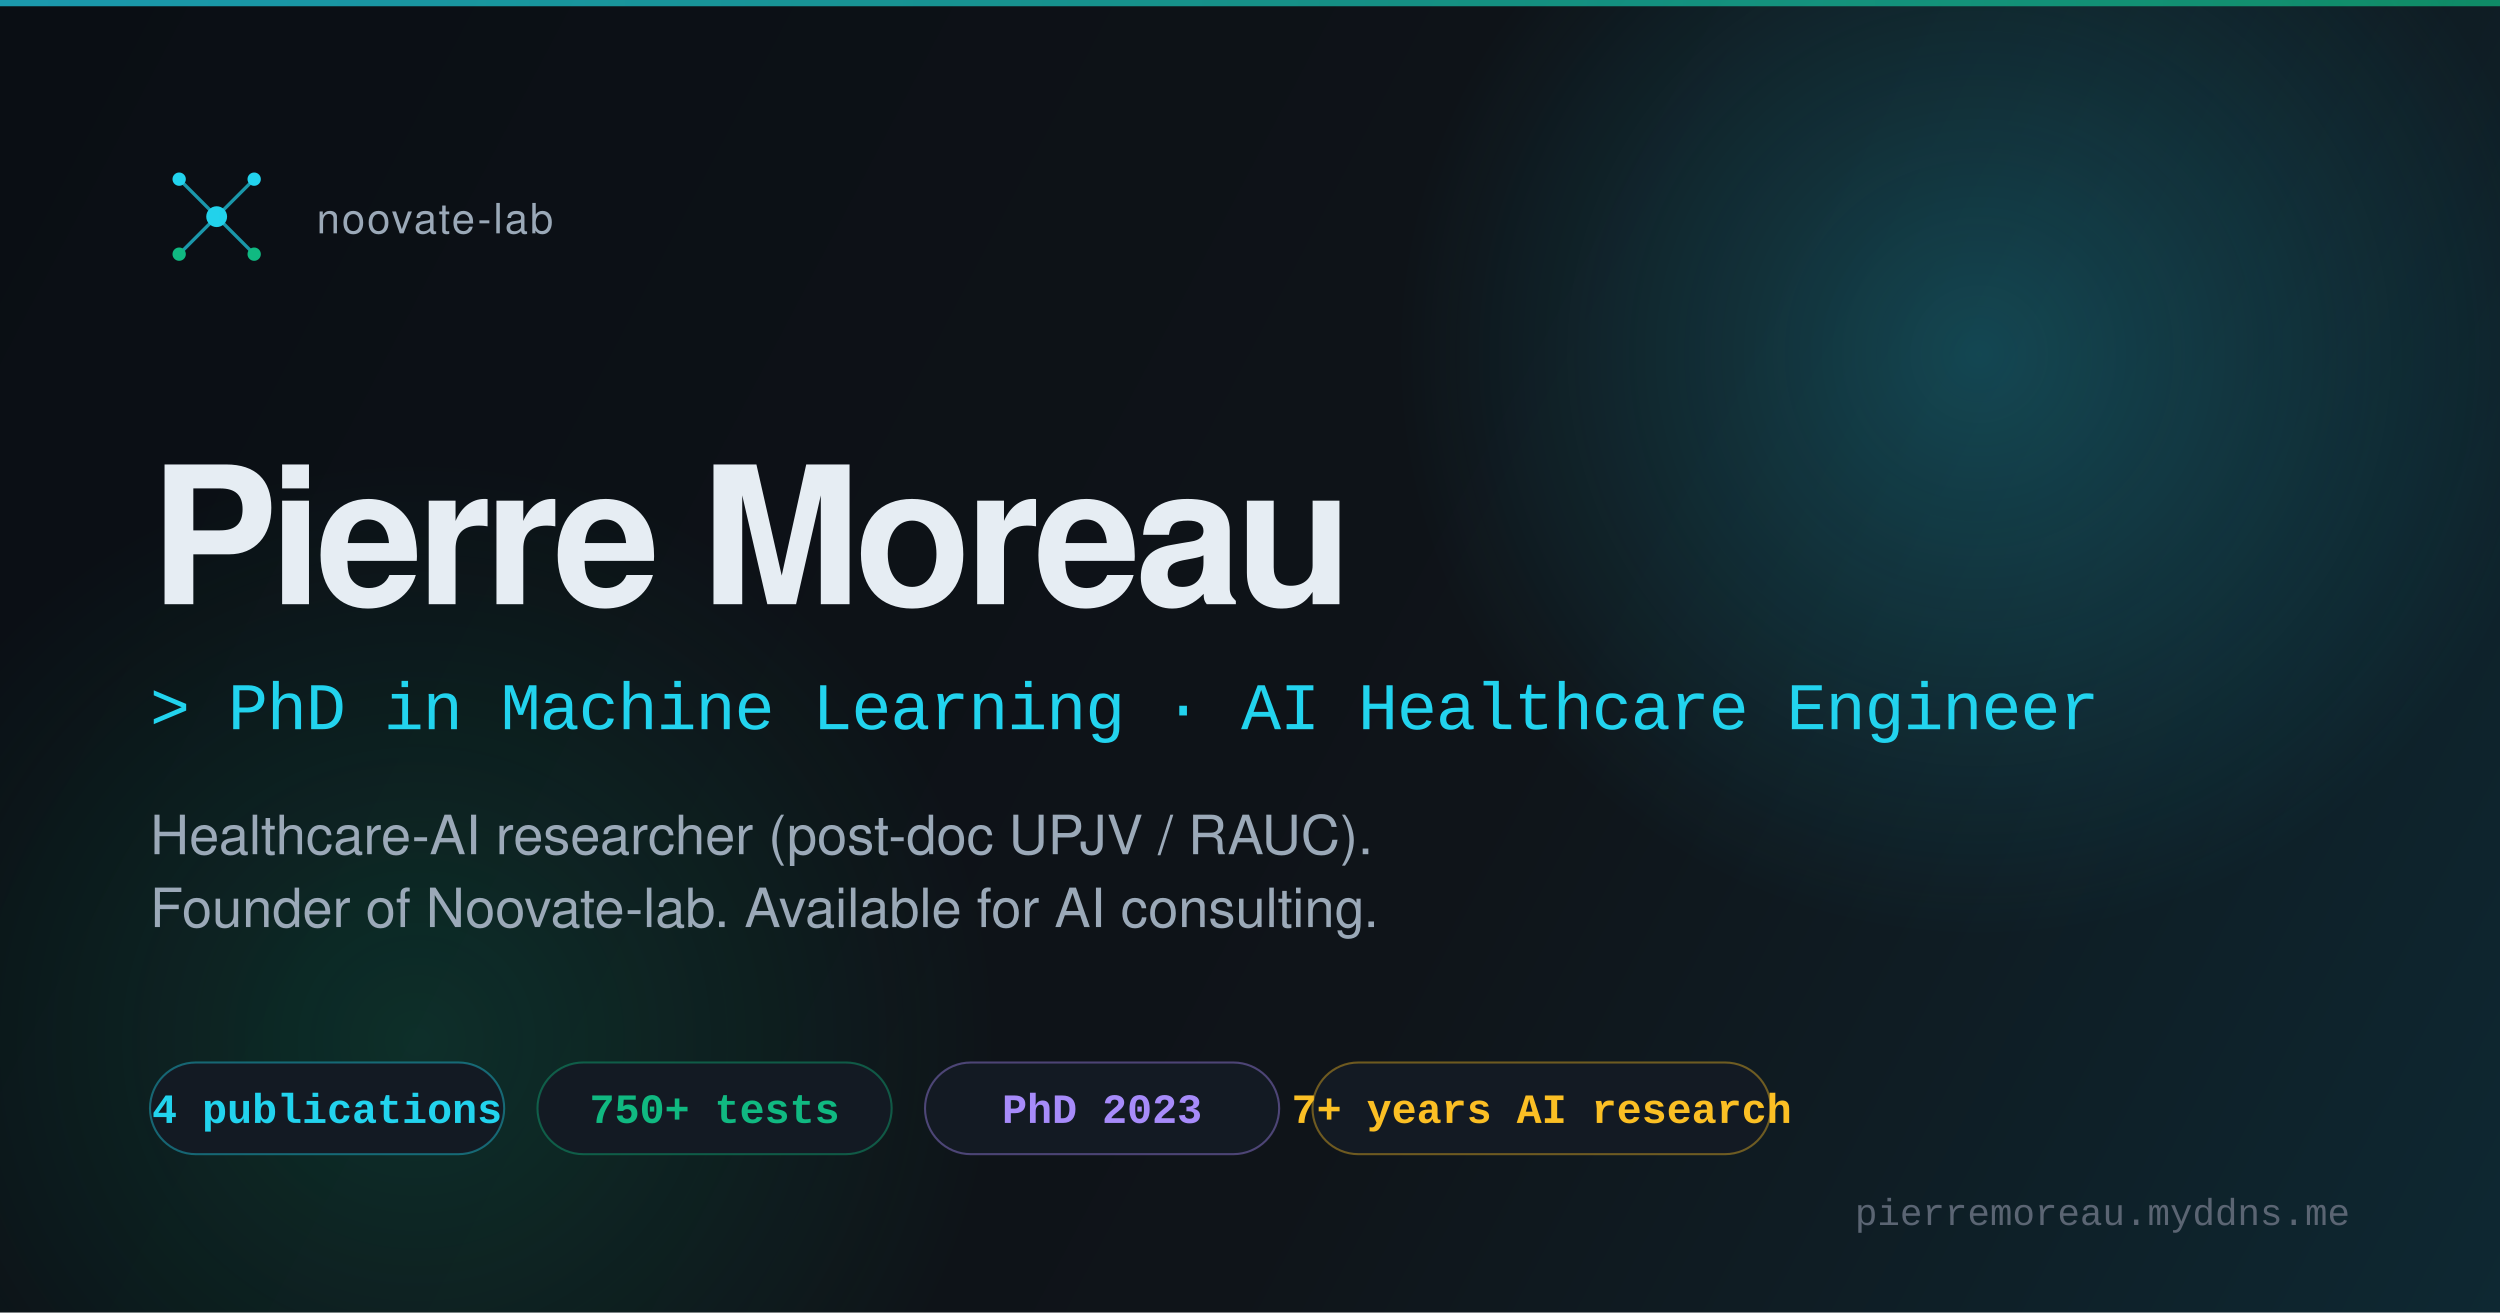
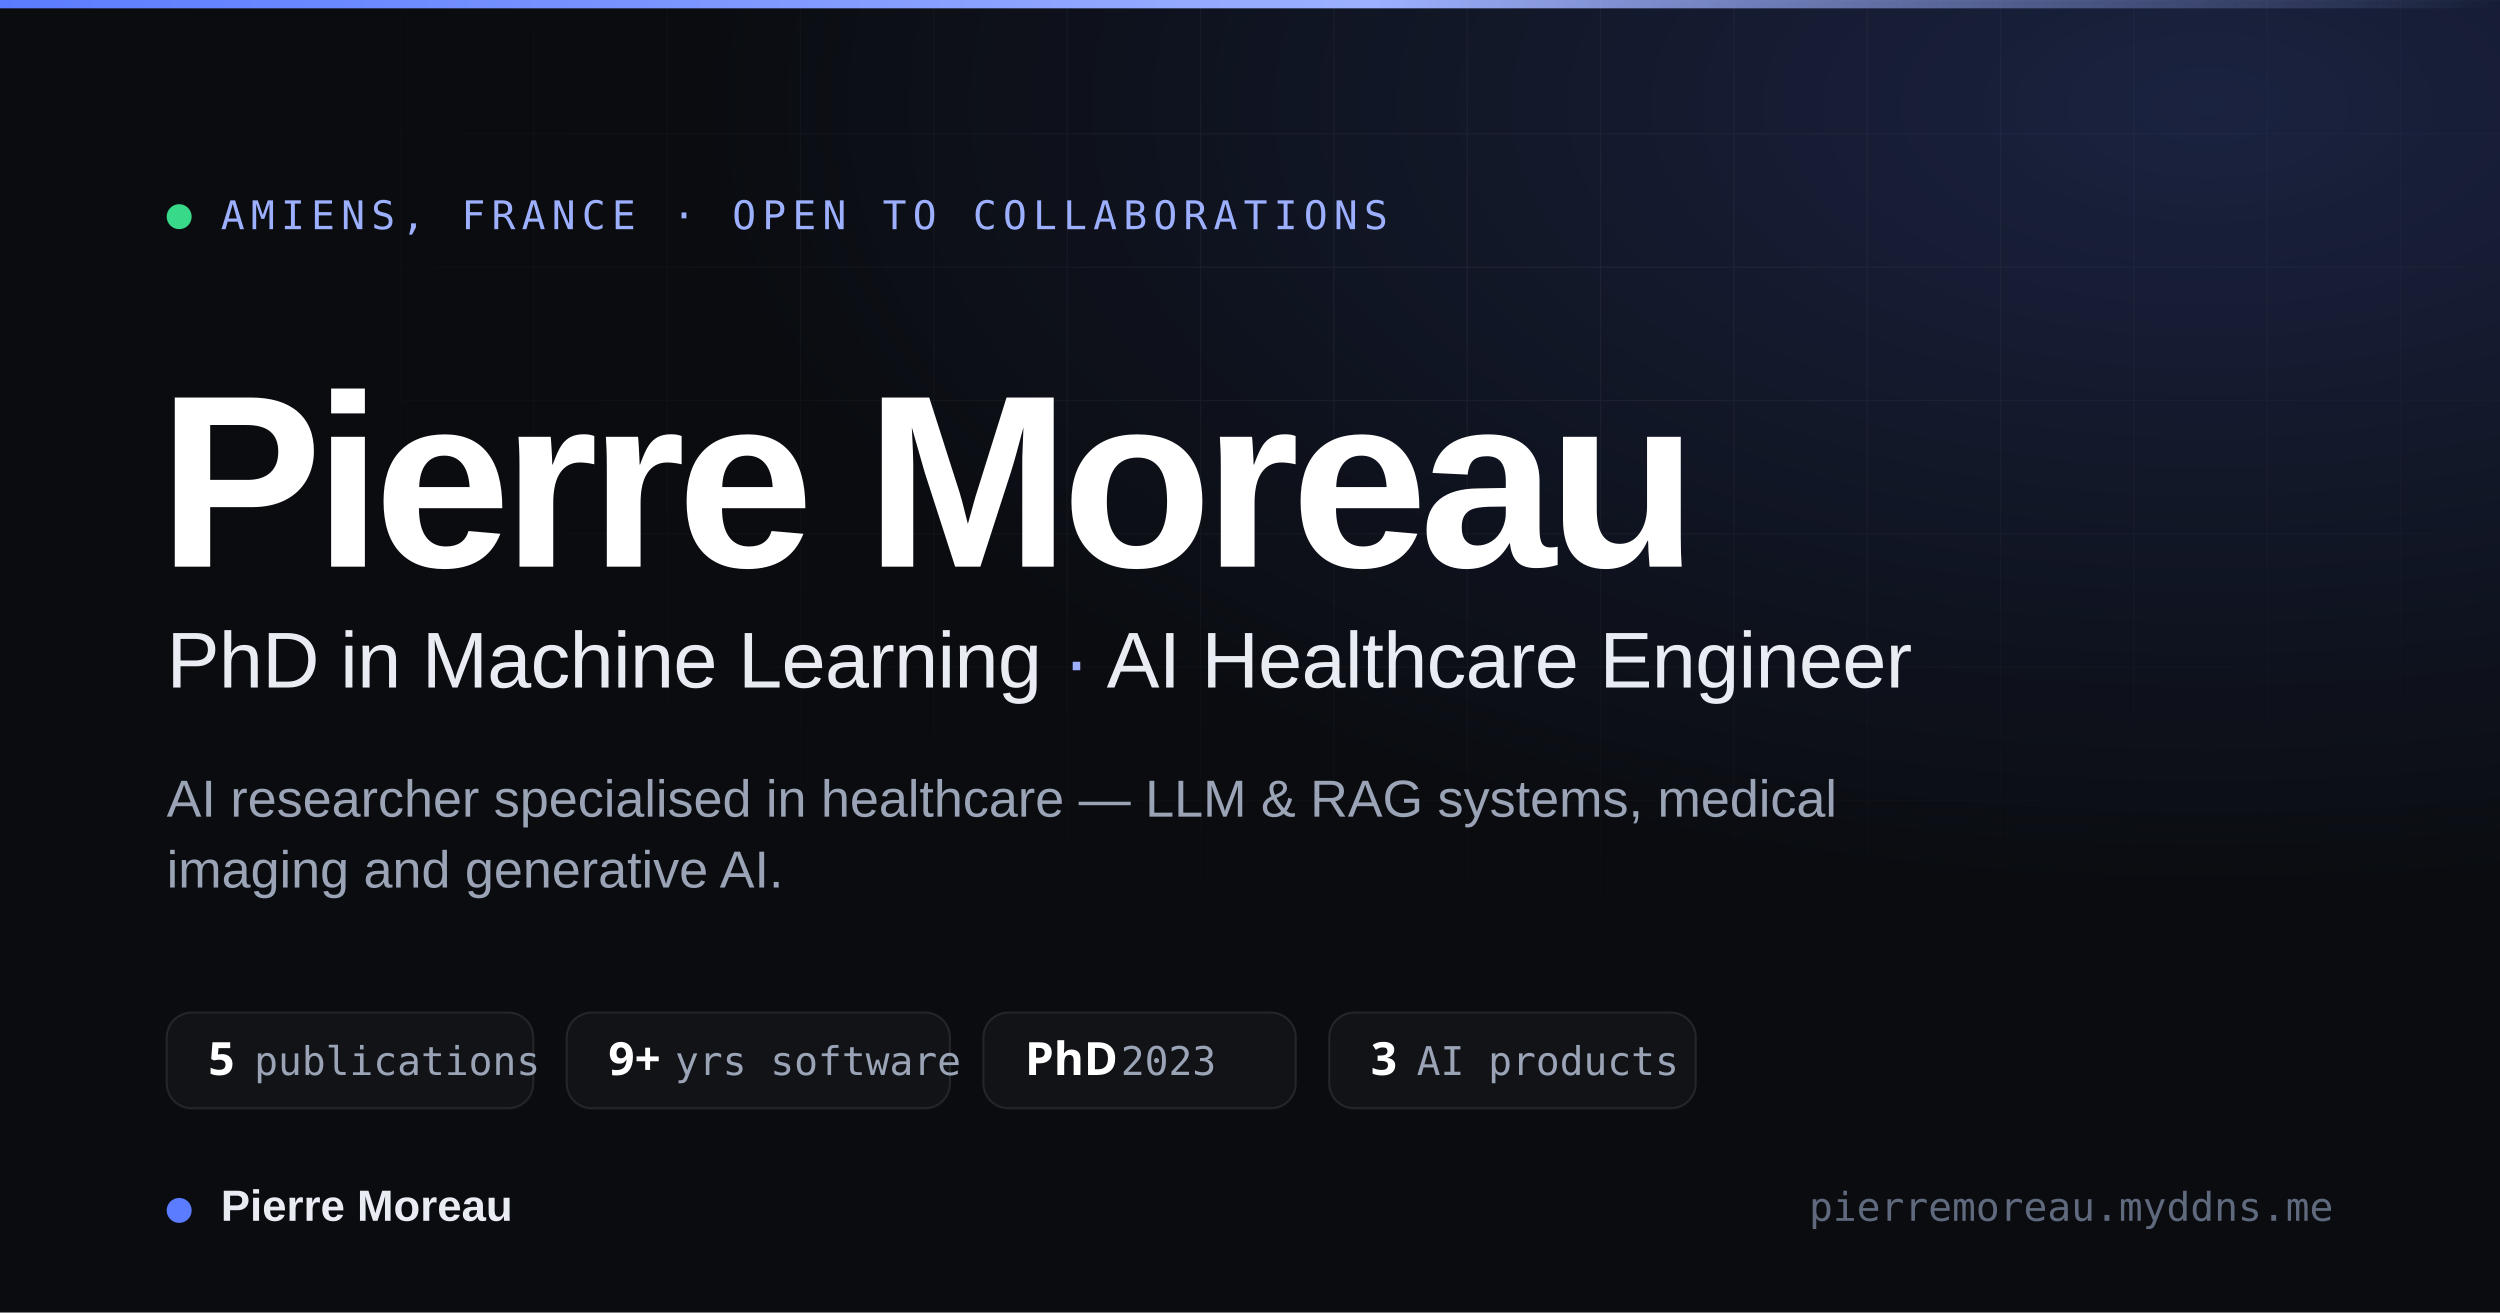
- <svg xmlns="http://www.w3.org/2000/svg" viewBox="0 0 1200 630" width="1200" height="630">
+ <svg xmlns="http://www.w3.org/2000/svg" viewBox="0 0 1200 630" width="1200" height="630" font-family="'Space Grotesk','Helvetica Neue',Arial,sans-serif">
  <defs>
-     <linearGradient id="bg" x1="0" y1="0" x2="1200" y2="630" gradientUnits="userSpaceOnUse">
-       <stop offset="0" stop-color="#0a0e14" />
-       <stop offset="0.6" stop-color="#0f1419" />
-       <stop offset="1" stop-color="#0e2832" />
+     <radialGradient id="glow" cx="88%" cy="8%" r="60%">
+       <stop offset="0" stop-color="#5b7cff" stop-opacity="0.20" />
+       <stop offset="1" stop-color="#5b7cff" stop-opacity="0" />
+     </radialGradient>
+     <linearGradient id="hair" x1="0" y1="0" x2="1200" y2="0" gradientUnits="userSpaceOnUse">
+       <stop offset="0" stop-color="#5b7cff" />
+       <stop offset="0.55" stop-color="#9db0ff" />
+       <stop offset="1" stop-color="#9db0ff" stop-opacity="0" />
    </linearGradient>
-     <linearGradient id="accent" x1="0" y1="0" x2="1200" y2="0" gradientUnits="userSpaceOnUse">
-       <stop offset="0" stop-color="#22d3ee" />
-       <stop offset="1" stop-color="#10b981" />
-     </linearGradient>
-     <radialGradient id="orb1" cx="950" cy="170" r="280" gradientUnits="userSpaceOnUse">
-       <stop offset="0" stop-color="#22d3ee" stop-opacity="0.25" />
-       <stop offset="1" stop-color="#22d3ee" stop-opacity="0" />
+     <pattern id="grid" width="64" height="64" patternUnits="userSpaceOnUse">
+       <path d="M64 0H0V64" fill="none" stroke="#ffffff" stroke-opacity="0.055" stroke-width="1" />
+     </pattern>
+     <radialGradient id="gridfade" cx="60%" cy="20%" r="70%">
+       <stop offset="0" stop-color="#fff" stop-opacity="1" />
+       <stop offset="0.78" stop-color="#fff" stop-opacity="0" />
    </radialGradient>
-     <radialGradient id="orb2" cx="200" cy="500" r="280" gradientUnits="userSpaceOnUse">
-       <stop offset="0" stop-color="#10b981" stop-opacity="0.18" />
-       <stop offset="1" stop-color="#10b981" stop-opacity="0" />
-     </radialGradient>
+     <mask id="gm">
+       <rect width="1200" height="630" fill="url(#gridfade)" />
+     </mask>
  </defs>
-   <rect width="1200" height="630" fill="url(#bg)" />
-   <rect width="1200" height="630" fill="url(#orb1)" />
-   <rect width="1200" height="630" fill="url(#orb2)" />
-   <rect x="0" y="0" width="1200" height="3" fill="url(#accent)" opacity="0.7" />
-   <g transform="translate(72, 72)">
-     <line x1="32" y1="32" x2="14" y2="14" stroke="url(#accent)" stroke-width="1.6" opacity="0.7" stroke-linecap="round" />
-     <line x1="32" y1="32" x2="50" y2="14" stroke="url(#accent)" stroke-width="1.6" opacity="0.7" stroke-linecap="round" />
-     <line x1="32" y1="32" x2="14" y2="50" stroke="url(#accent)" stroke-width="1.6" opacity="0.7" stroke-linecap="round" />
-     <line x1="32" y1="32" x2="50" y2="50" stroke="url(#accent)" stroke-width="1.6" opacity="0.7" stroke-linecap="round" />
-     <circle cx="14" cy="14" r="3.2" fill="#22d3ee" />
-     <circle cx="50" cy="14" r="3.2" fill="#22d3ee" />
-     <circle cx="14" cy="50" r="3.2" fill="#10b981" />
-     <circle cx="50" cy="50" r="3.2" fill="#10b981" />
-     <circle cx="32" cy="32" r="5" fill="url(#accent)" />
-     <text x="80" y="40" fill="#9ba9b8" font-family="'Helvetica Neue', Helvetica, Arial, sans-serif" font-size="20" font-weight="500" letter-spacing="1">noovate-lab</text>
+   <rect width="1200" height="630" fill="#0a0c10" />
+   <rect width="1200" height="630" fill="url(#grid)" mask="url(#gm)" />
+   <rect width="1200" height="630" fill="url(#glow)" />
+   <rect x="0" y="0" width="1200" height="4" fill="url(#hair)" />
+   <g transform="translate(80,110)">
+     <circle cx="6" cy="-6" r="6" fill="#39d98a" />
+     <text x="26" y="0" fill="#9db0ff" font-family="'IBM Plex Mono',monospace" font-size="19" font-weight="500" letter-spacing="3" style="text-transform:uppercase">AMIENS, FRANCE · OPEN TO COLLABORATIONS</text>
  </g>
-   <text x="72" y="290" fill="#e6edf3" font-family="'Helvetica Neue', Helvetica, Arial, sans-serif" font-size="92" font-weight="700" letter-spacing="-3">Pierre Moreau</text>
-   <text x="72" y="350" fill="#22d3ee" font-family="'Courier New', Menlo, Consolas, monospace" font-size="32" font-weight="500" letter-spacing="-0.5">&gt; PhD in Machine Learning · AI Healthcare Engineer</text>
-   <text x="72" y="410" fill="#9ba9b8" font-family="'Helvetica Neue', Helvetica, Arial, sans-serif" font-size="26" font-weight="400">Healthcare-AI researcher (post-doc UPJV / RAUC).</text>
-   <text x="72" y="445" fill="#9ba9b8" font-family="'Helvetica Neue', Helvetica, Arial, sans-serif" font-size="26" font-weight="400">Founder of Noovate-lab. Available for AI consulting.</text>
-   <g transform="translate(72, 510)" font-family="'Courier New', Menlo, Consolas, monospace" font-size="20" font-weight="600">
+   <text x="76" y="272" fill="#ffffff" font-size="118" font-weight="700" letter-spacing="-4">Pierre Moreau</text>
+   <text x="80" y="330" fill="#e9ecf3" font-size="38" font-weight="500" letter-spacing="-0.3">PhD in Machine Learning <tspan fill="#9db0ff">·</tspan> AI Healthcare Engineer</text>
+   <text x="80" y="392" fill="#9aa4b6" font-family="'IBM Plex Sans',Arial,sans-serif" font-size="25">AI researcher specialised in healthcare — LLM &amp; RAG systems, medical</text>
+   <text x="80" y="426" fill="#9aa4b6" font-family="'IBM Plex Sans',Arial,sans-serif" font-size="25">imaging and generative AI.</text>
+   <g transform="translate(80,486)" font-family="'IBM Plex Mono',monospace" font-size="19">
    <g>
-       <rect x="0" y="0" width="170" height="44" rx="22" fill="#131a23" stroke="#22d3ee" stroke-opacity="0.4" />
-       <text x="85" y="29" fill="#22d3ee" text-anchor="middle">4 publications</text>
+       <rect width="176" height="46" rx="12" fill="#ffffff" fill-opacity="0.03" stroke="#ffffff" stroke-opacity="0.09" />
+       <text x="20" y="30" fill="#ffffff" font-family="'Space Grotesk',sans-serif" font-weight="600" font-size="22">5</text>
+       <text x="42" y="30" fill="#9aa4b6">publications</text>
    </g>
-     <g transform="translate(186, 0)">
-       <rect x="0" y="0" width="170" height="44" rx="22" fill="#131a23" stroke="#10b981" stroke-opacity="0.4" />
-       <text x="85" y="29" fill="#10b981" text-anchor="middle">750+ tests</text>
+     <g transform="translate(192,0)">
+       <rect width="184" height="46" rx="12" fill="#ffffff" fill-opacity="0.03" stroke="#ffffff" stroke-opacity="0.09" />
+       <text x="20" y="30" fill="#ffffff" font-family="'Space Grotesk',sans-serif" font-weight="600" font-size="22">9+</text>
+       <text x="52" y="30" fill="#9aa4b6">yrs software</text>
    </g>
-     <g transform="translate(372, 0)">
-       <rect x="0" y="0" width="170" height="44" rx="22" fill="#131a23" stroke="#a78bfa" stroke-opacity="0.4" />
-       <text x="85" y="29" fill="#a78bfa" text-anchor="middle">PhD 2023</text>
+     <g transform="translate(392,0)">
+       <rect width="150" height="46" rx="12" fill="#ffffff" fill-opacity="0.03" stroke="#ffffff" stroke-opacity="0.09" />
+       <text x="20" y="30" fill="#ffffff" font-family="'Space Grotesk',sans-serif" font-weight="600" font-size="22">PhD</text>
+       <text x="66" y="30" fill="#9aa4b6">2023</text>
    </g>
-     <g transform="translate(558, 0)">
-       <rect x="0" y="0" width="220" height="44" rx="22" fill="#131a23" stroke="#fbbf24" stroke-opacity="0.4" />
-       <text x="110" y="29" fill="#fbbf24" text-anchor="middle">7+ years AI research</text>
+     <g transform="translate(558,0)">
+       <rect width="176" height="46" rx="12" fill="#ffffff" fill-opacity="0.03" stroke="#ffffff" stroke-opacity="0.09" />
+       <text x="20" y="30" fill="#ffffff" font-family="'Space Grotesk',sans-serif" font-weight="600" font-size="22">3</text>
+       <text x="42" y="30" fill="#9aa4b6">AI products</text>
    </g>
  </g>
-   <text x="1128" y="588" fill="#5b6573" font-family="'Courier New', Menlo, Consolas, monospace" font-size="18" text-anchor="end">pierremoreau.myddns.me</text>
+   <g transform="translate(80,586)">
+     <circle cx="6" cy="-5" r="6" fill="#5b7cff" />
+     <text x="26" y="0" fill="#e9ecf3" font-size="21" font-weight="600">Pierre Moreau</text>
+   </g>
+   <text x="1120" y="586" fill="#606a7e" font-family="'IBM Plex Mono',monospace" font-size="19" text-anchor="end">pierremoreau.myddns.me</text>
</svg>
